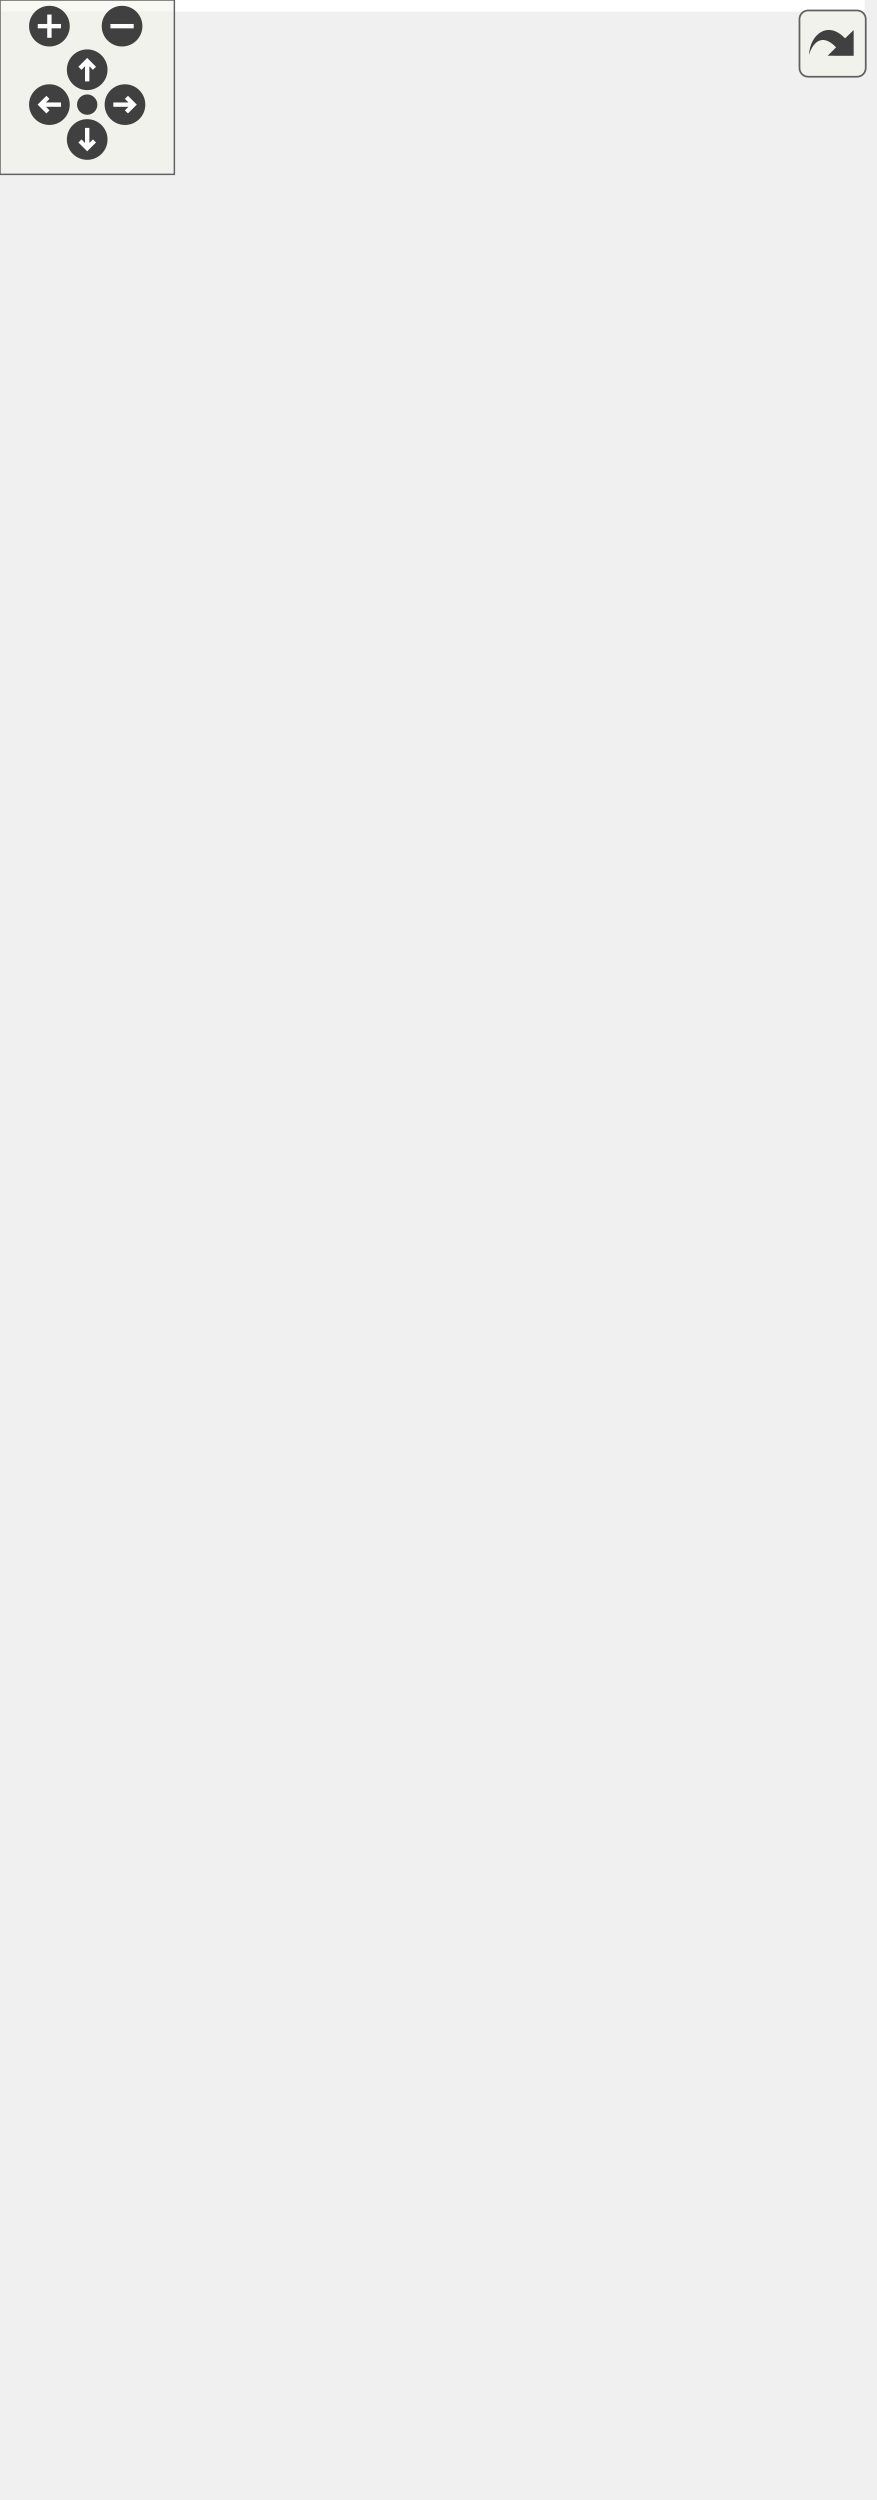
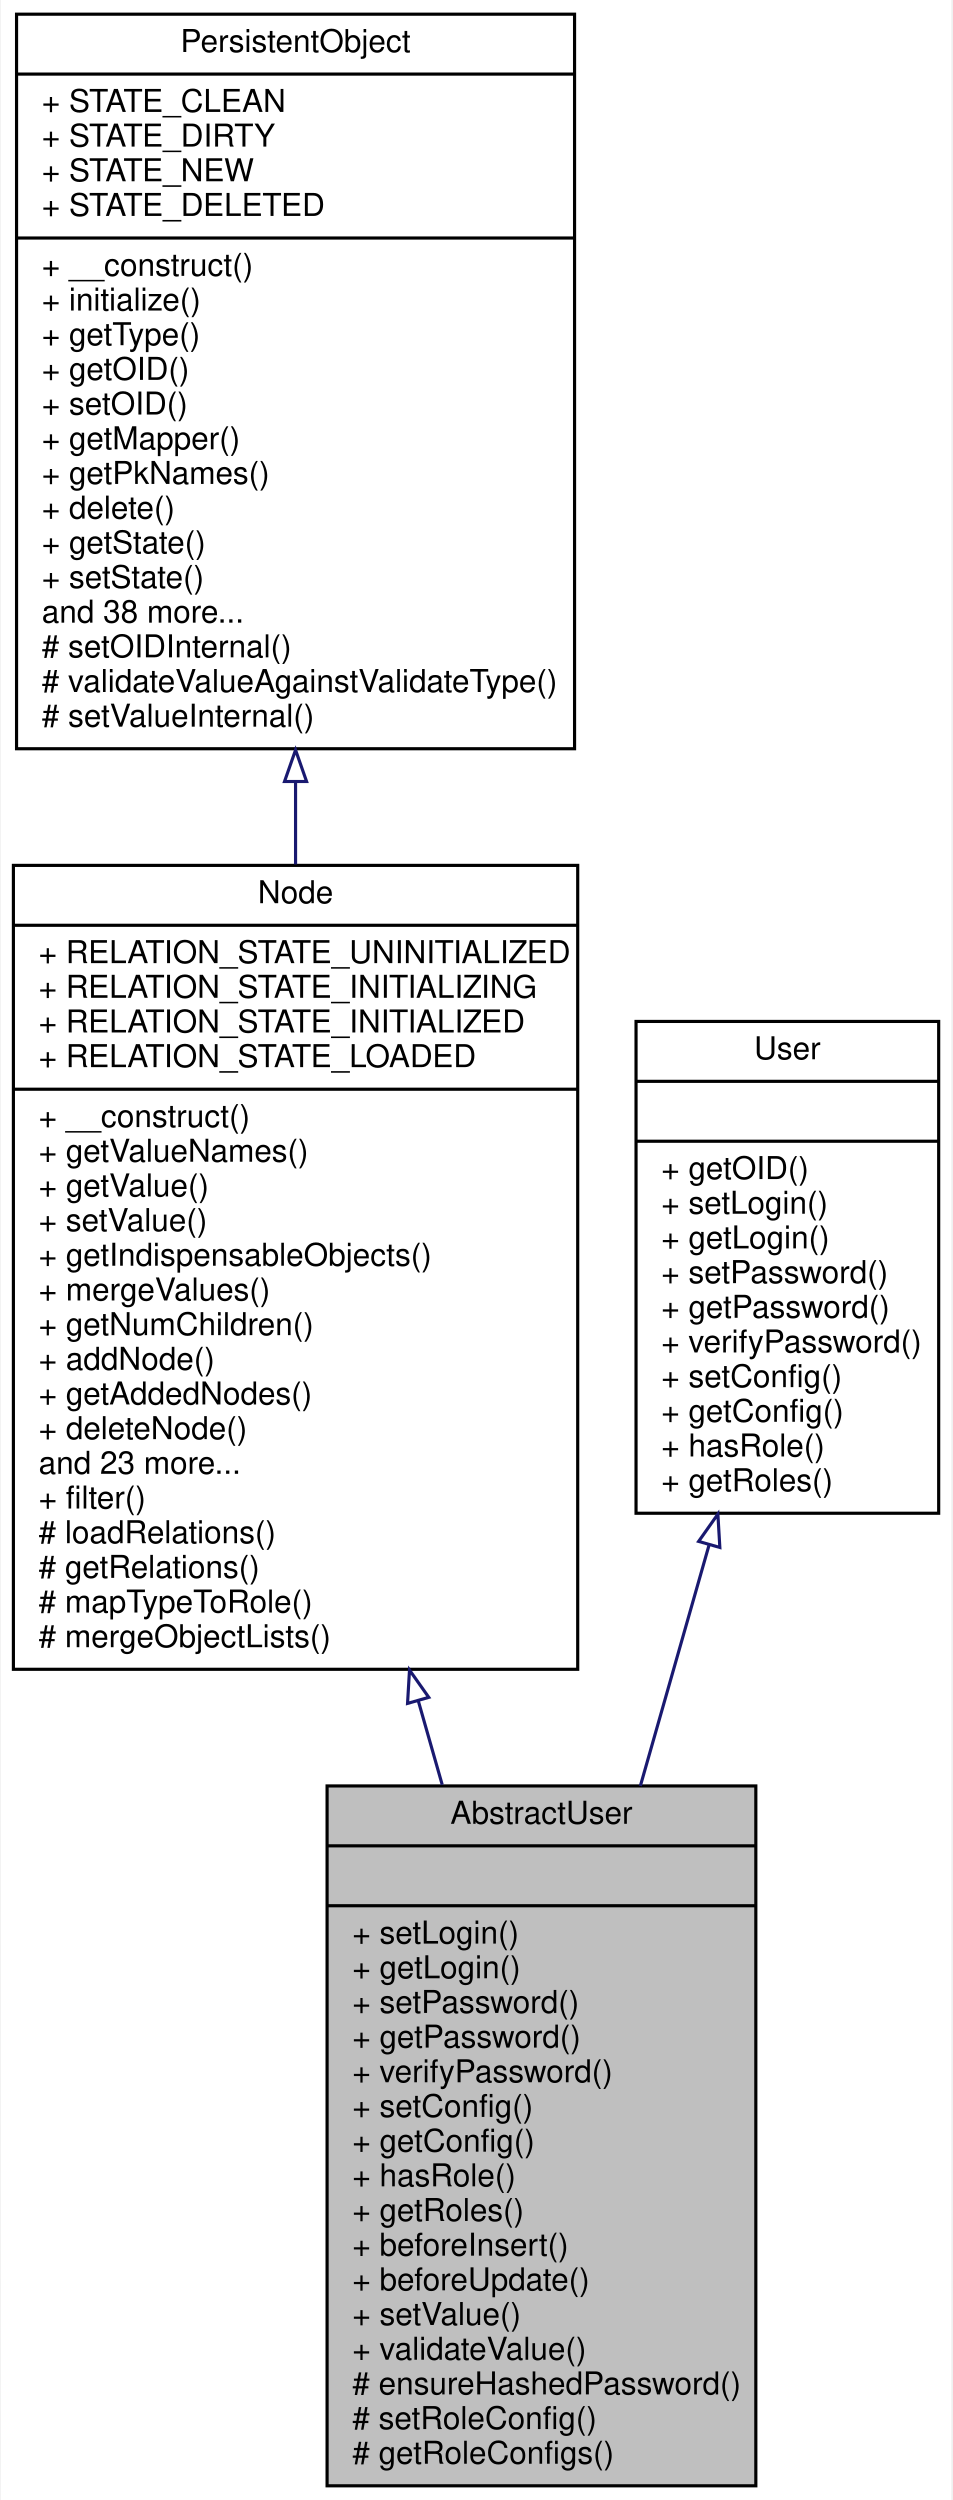
- <svg xmlns="http://www.w3.org/2000/svg" xmlns:xlink="http://www.w3.org/1999/xlink" id="main" version="1.1" xml:space="preserve">
-   <style type="text/css">
- .edge:hover path { stroke: red; }
- .edge:hover polygon { stroke: red; fill: red; }
- </style>
-   <defs>
-     <circle id="rim" cx="0" cy="0" r="7" />
-     <circle id="rim2" cx="0" cy="0" r="3.5" />
-     <g id="zoomPlus">
-       <use xlink:href="#rim" fill="#404040">
-         <set attributeName="fill" to="#808080" begin="zoomplus.mouseover" end="zoomplus.mouseout" />
-       </use>
-       <path d="M-4,0h8M0,-4v8" fill="none" stroke="white" stroke-width="1.5" pointer-events="none" />
+ <svg xmlns="http://www.w3.org/2000/svg" xmlns:xlink="http://www.w3.org/1999/xlink" width="302pt" height="793pt" viewBox="0.00 0.00 301.50 793.00">
+   <g id="graph0" class="graph" transform="scale(1 1) rotate(0) translate(4 789)">
+     <polygon fill="white" stroke="none" points="-4,4 -4,-789 297.5,-789 297.5,4 -4,4" />
+     <g id="node1" class="node">
+       <polygon fill="#bfbfbf" stroke="black" points="99.5,-0.5 99.5,-222.5 235.5,-222.5 235.5,-0.5 99.5,-0.5" />
+       <text text-anchor="middle" x="167.5" y="-210.5" font-family="Helvetica,sans-Serif" font-size="10.00">AbstractUser</text>
+       <polyline fill="none" stroke="black" points="99.5,-203.5 235.5,-203.5 " />
+       <text text-anchor="middle" x="167.5" y="-191.5" font-family="Helvetica,sans-Serif" font-size="10.00"> </text>
+       <polyline fill="none" stroke="black" points="99.5,-184.5 235.5,-184.5 " />
+       <text text-anchor="start" x="107.5" y="-172.5" font-family="Helvetica,sans-Serif" font-size="10.00">+ setLogin()</text>
+       <text text-anchor="start" x="107.5" y="-161.5" font-family="Helvetica,sans-Serif" font-size="10.00">+ getLogin()</text>
+       <text text-anchor="start" x="107.5" y="-150.5" font-family="Helvetica,sans-Serif" font-size="10.00">+ setPassword()</text>
+       <text text-anchor="start" x="107.5" y="-139.5" font-family="Helvetica,sans-Serif" font-size="10.00">+ getPassword()</text>
+       <text text-anchor="start" x="107.5" y="-128.5" font-family="Helvetica,sans-Serif" font-size="10.00">+ verifyPassword()</text>
+       <text text-anchor="start" x="107.5" y="-117.5" font-family="Helvetica,sans-Serif" font-size="10.00">+ setConfig()</text>
+       <text text-anchor="start" x="107.5" y="-106.5" font-family="Helvetica,sans-Serif" font-size="10.00">+ getConfig()</text>
+       <text text-anchor="start" x="107.5" y="-95.5" font-family="Helvetica,sans-Serif" font-size="10.00">+ hasRole()</text>
+       <text text-anchor="start" x="107.5" y="-84.5" font-family="Helvetica,sans-Serif" font-size="10.00">+ getRoles()</text>
+       <text text-anchor="start" x="107.5" y="-73.5" font-family="Helvetica,sans-Serif" font-size="10.00">+ beforeInsert()</text>
+       <text text-anchor="start" x="107.5" y="-62.5" font-family="Helvetica,sans-Serif" font-size="10.00">+ beforeUpdate()</text>
+       <text text-anchor="start" x="107.5" y="-51.5" font-family="Helvetica,sans-Serif" font-size="10.00">+ setValue()</text>
+       <text text-anchor="start" x="107.5" y="-40.5" font-family="Helvetica,sans-Serif" font-size="10.00">+ validateValue()</text>
+       <text text-anchor="start" x="107.5" y="-29.5" font-family="Helvetica,sans-Serif" font-size="10.00"># ensureHashedPassword()</text>
+       <text text-anchor="start" x="107.5" y="-18.5" font-family="Helvetica,sans-Serif" font-size="10.00"># setRoleConfig()</text>
+       <text text-anchor="start" x="107.5" y="-7.5" font-family="Helvetica,sans-Serif" font-size="10.00"># getRoleConfigs()</text>
    </g>
-     <g id="zoomMin">
-       <use xlink:href="#rim" fill="#404040">
-         <set attributeName="fill" to="#808080" begin="zoomminus.mouseover" end="zoomminus.mouseout" />
-       </use>
-       <path d="M-4,0h8" fill="none" stroke="white" stroke-width="1.5" pointer-events="none" />
-     </g>
-     <g id="dirArrow">
-       <path fill="none" stroke="white" stroke-width="1.5" d="M0,-3.0v7 M-2.5,-0.5L0,-3.0L2.5,-0.5" />
-     </g>
-     <g id="resetDef">
-       <use xlink:href="#rim2" fill="#404040">
-         <set attributeName="fill" to="#808080" begin="reset.mouseover" end="reset.mouseout" />
-       </use>
-     </g>
-   </defs>
-   <svg id="graph" class="graph">
-     <g id="viewport">
-       <polygon fill="white" stroke="none" points="-4,4 -4,-800 297.5,-800 297.5,4 -4,4" />
-       <g id="node1" class="node">
-         <polygon fill="#bfbfbf" stroke="black" points="99.5,-0.5 99.5,-233.5 235.5,-233.5 235.5,-0.5 99.5,-0.5" />
-         <text text-anchor="middle" x="167.5" y="-221.5" font-family="Helvetica,sans-Serif" font-size="10.00">AbstractUser</text>
-         <polyline fill="none" stroke="black" points="99.5,-214.5 235.5,-214.5 " />
-         <text text-anchor="middle" x="167.5" y="-202.5" font-family="Helvetica,sans-Serif" font-size="10.00"> </text>
-         <polyline fill="none" stroke="black" points="99.5,-195.5 235.5,-195.5 " />
-         <text text-anchor="start" x="107.5" y="-183.5" font-family="Helvetica,sans-Serif" font-size="10.00">+ setLogin()</text>
-         <text text-anchor="start" x="107.5" y="-172.5" font-family="Helvetica,sans-Serif" font-size="10.00">+ getLogin()</text>
-         <text text-anchor="start" x="107.5" y="-161.5" font-family="Helvetica,sans-Serif" font-size="10.00">+ setPassword()</text>
-         <text text-anchor="start" x="107.5" y="-150.5" font-family="Helvetica,sans-Serif" font-size="10.00">+ getPassword()</text>
-         <text text-anchor="start" x="107.5" y="-139.5" font-family="Helvetica,sans-Serif" font-size="10.00">+ hashPassword()</text>
-         <text text-anchor="start" x="107.5" y="-128.5" font-family="Helvetica,sans-Serif" font-size="10.00">+ verifyPassword()</text>
-         <text text-anchor="start" x="107.5" y="-117.5" font-family="Helvetica,sans-Serif" font-size="10.00">+ setConfig()</text>
-         <text text-anchor="start" x="107.5" y="-106.5" font-family="Helvetica,sans-Serif" font-size="10.00">+ getConfig()</text>
-         <text text-anchor="start" x="107.5" y="-95.5" font-family="Helvetica,sans-Serif" font-size="10.00">+ hasRole()</text>
-         <text text-anchor="start" x="107.5" y="-84.5" font-family="Helvetica,sans-Serif" font-size="10.00">+ getRoles()</text>
-         <text text-anchor="start" x="107.5" y="-73.5" font-family="Helvetica,sans-Serif" font-size="10.00">+ beforeInsert()</text>
-         <text text-anchor="start" x="107.5" y="-62.5" font-family="Helvetica,sans-Serif" font-size="10.00">+ beforeUpdate()</text>
-         <text text-anchor="start" x="107.5" y="-51.5" font-family="Helvetica,sans-Serif" font-size="10.00">+ setValue()</text>
-         <text text-anchor="start" x="107.5" y="-40.5" font-family="Helvetica,sans-Serif" font-size="10.00">+ validateValue()</text>
-         <text text-anchor="start" x="107.5" y="-29.5" font-family="Helvetica,sans-Serif" font-size="10.00"># ensureHashedPassword()</text>
-         <text text-anchor="start" x="107.5" y="-18.5" font-family="Helvetica,sans-Serif" font-size="10.00"># setRoleConfig()</text>
-         <text text-anchor="start" x="107.5" y="-7.5" font-family="Helvetica,sans-Serif" font-size="10.00"># getRoleConfigs()</text>
-       </g>
-       <g id="node2" class="node">
-         <g id="a_node2">
-           <a xlink:href="classwcmf_1_1lib_1_1model_1_1_node.html" target="_top" xlink:title="Node adds the concept of relations to PersistentObject. ">
-             <polygon fill="white" stroke="black" points="0,-270.5 0,-525.5 179,-525.5 179,-270.5 0,-270.5" />
-             <text text-anchor="middle" x="89.5" y="-513.5" font-family="Helvetica,sans-Serif" font-size="10.00">Node</text>
-             <polyline fill="none" stroke="black" points="0,-506.5 179,-506.5 " />
-             <text text-anchor="start" x="8" y="-494.5" font-family="Helvetica,sans-Serif" font-size="10.00">+ RELATION_STATE_UNINITIALIZED</text>
-             <text text-anchor="start" x="8" y="-483.5" font-family="Helvetica,sans-Serif" font-size="10.00">+ RELATION_STATE_INITIALIZING</text>
-             <text text-anchor="start" x="8" y="-472.5" font-family="Helvetica,sans-Serif" font-size="10.00">+ RELATION_STATE_INITIALIZED</text>
-             <text text-anchor="start" x="8" y="-461.5" font-family="Helvetica,sans-Serif" font-size="10.00">+ RELATION_STATE_LOADED</text>
-             <polyline fill="none" stroke="black" points="0,-454.5 179,-454.5 " />
-             <text text-anchor="start" x="8" y="-442.5" font-family="Helvetica,sans-Serif" font-size="10.00">+ __construct()</text>
-             <text text-anchor="start" x="8" y="-431.5" font-family="Helvetica,sans-Serif" font-size="10.00">+ getValueNames()</text>
-             <text text-anchor="start" x="8" y="-420.5" font-family="Helvetica,sans-Serif" font-size="10.00">+ getValue()</text>
-             <text text-anchor="start" x="8" y="-409.5" font-family="Helvetica,sans-Serif" font-size="10.00">+ setValue()</text>
-             <text text-anchor="start" x="8" y="-398.5" font-family="Helvetica,sans-Serif" font-size="10.00">+ getIndispensableObjects()</text>
-             <text text-anchor="start" x="8" y="-387.5" font-family="Helvetica,sans-Serif" font-size="10.00">+ mergeValues()</text>
-             <text text-anchor="start" x="8" y="-376.5" font-family="Helvetica,sans-Serif" font-size="10.00">+ getNumChildren()</text>
-             <text text-anchor="start" x="8" y="-365.5" font-family="Helvetica,sans-Serif" font-size="10.00">+ addNode()</text>
-             <text text-anchor="start" x="8" y="-354.5" font-family="Helvetica,sans-Serif" font-size="10.00">+ getAddedNodes()</text>
-             <text text-anchor="start" x="8" y="-343.5" font-family="Helvetica,sans-Serif" font-size="10.00">+ deleteNode()</text>
-             <text text-anchor="start" x="8" y="-332.5" font-family="Helvetica,sans-Serif" font-size="10.00">and 23 more...</text>
-             <text text-anchor="start" x="8" y="-321.5" font-family="Helvetica,sans-Serif" font-size="10.00">+ filter()</text>
-             <text text-anchor="start" x="8" y="-310.5" font-family="Helvetica,sans-Serif" font-size="10.00"># loadRelations()</text>
-             <text text-anchor="start" x="8" y="-299.5" font-family="Helvetica,sans-Serif" font-size="10.00"># getRelations()</text>
-             <text text-anchor="start" x="8" y="-288.5" font-family="Helvetica,sans-Serif" font-size="10.00"># mapTypeToRole()</text>
-             <text text-anchor="start" x="8" y="-277.5" font-family="Helvetica,sans-Serif" font-size="10.00"># mergeObjectLists()</text>
-           </a>
-         </g>
-       </g>
-       <g id="edge1" class="edge">
-         <path fill="none" stroke="midnightblue" d="M127.662,-260.498C130.153,-251.587 132.649,-242.66 135.108,-233.863" />
-         <polygon fill="none" stroke="midnightblue" points="124.284,-259.581 124.962,-270.154 131.026,-261.466 124.284,-259.581" />
-       </g>
-       <g id="node3" class="node">
-         <g id="a_node3">
-           <a xlink:href="classwcmf_1_1lib_1_1persistence_1_1_persistent_object.html" target="_top" xlink:title="PersistentObject is the base class of all persistent objects. ">
-             <polygon fill="white" stroke="black" points="1,-562.5 1,-795.5 178,-795.5 178,-562.5 1,-562.5" />
-             <text text-anchor="middle" x="89.5" y="-783.5" font-family="Helvetica,sans-Serif" font-size="10.00">PersistentObject</text>
-             <polyline fill="none" stroke="black" points="1,-776.5 178,-776.5 " />
-             <text text-anchor="start" x="9" y="-764.5" font-family="Helvetica,sans-Serif" font-size="10.00">+ STATE_CLEAN</text>
-             <text text-anchor="start" x="9" y="-753.5" font-family="Helvetica,sans-Serif" font-size="10.00">+ STATE_DIRTY</text>
-             <text text-anchor="start" x="9" y="-742.5" font-family="Helvetica,sans-Serif" font-size="10.00">+ STATE_NEW</text>
-             <text text-anchor="start" x="9" y="-731.5" font-family="Helvetica,sans-Serif" font-size="10.00">+ STATE_DELETED</text>
-             <polyline fill="none" stroke="black" points="1,-724.5 178,-724.5 " />
-             <text text-anchor="start" x="9" y="-712.5" font-family="Helvetica,sans-Serif" font-size="10.00">+ __construct()</text>
-             <text text-anchor="start" x="9" y="-701.5" font-family="Helvetica,sans-Serif" font-size="10.00">+ initialize()</text>
-             <text text-anchor="start" x="9" y="-690.5" font-family="Helvetica,sans-Serif" font-size="10.00">+ getType()</text>
-             <text text-anchor="start" x="9" y="-679.5" font-family="Helvetica,sans-Serif" font-size="10.00">+ getOID()</text>
-             <text text-anchor="start" x="9" y="-668.5" font-family="Helvetica,sans-Serif" font-size="10.00">+ setOID()</text>
-             <text text-anchor="start" x="9" y="-657.5" font-family="Helvetica,sans-Serif" font-size="10.00">+ getMapper()</text>
-             <text text-anchor="start" x="9" y="-646.5" font-family="Helvetica,sans-Serif" font-size="10.00">+ getPkNames()</text>
-             <text text-anchor="start" x="9" y="-635.5" font-family="Helvetica,sans-Serif" font-size="10.00">+ delete()</text>
-             <text text-anchor="start" x="9" y="-624.5" font-family="Helvetica,sans-Serif" font-size="10.00">+ getState()</text>
-             <text text-anchor="start" x="9" y="-613.5" font-family="Helvetica,sans-Serif" font-size="10.00">+ setState()</text>
-             <text text-anchor="start" x="9" y="-602.5" font-family="Helvetica,sans-Serif" font-size="10.00">and 38 more...</text>
-             <text text-anchor="start" x="9" y="-591.5" font-family="Helvetica,sans-Serif" font-size="10.00"># setOIDInternal()</text>
-             <text text-anchor="start" x="9" y="-580.5" font-family="Helvetica,sans-Serif" font-size="10.00"># validateValueAgainstValidateType()</text>
-             <text text-anchor="start" x="9" y="-569.5" font-family="Helvetica,sans-Serif" font-size="10.00"># setValueInternal()</text>
-           </a>
-         </g>
-       </g>
-       <g id="edge2" class="edge">
-         <path fill="none" stroke="midnightblue" d="M89.5,-551.948C89.5,-543.264 89.5,-534.509 89.5,-525.821" />
-         <polygon fill="none" stroke="midnightblue" points="86,-552.103 89.5,-562.103 93,-552.103 86,-552.103" />
-       </g>
-       <g id="node4" class="node">
-         <g id="a_node4">
-           <a xlink:href="interfacewcmf_1_1lib_1_1security_1_1principal_1_1_user.html" target="_top" xlink:title="User is the interface for users. ">
-             <polygon fill="white" stroke="black" points="197.5,-314.5 197.5,-481.5 293.5,-481.5 293.5,-314.5 197.5,-314.5" />
-             <text text-anchor="middle" x="245.5" y="-469.5" font-family="Helvetica,sans-Serif" font-size="10.00">User</text>
-             <polyline fill="none" stroke="black" points="197.5,-462.5 293.5,-462.5 " />
-             <text text-anchor="middle" x="245.5" y="-450.5" font-family="Helvetica,sans-Serif" font-size="10.00"> </text>
-             <polyline fill="none" stroke="black" points="197.5,-443.5 293.5,-443.5 " />
-             <text text-anchor="start" x="205.5" y="-431.5" font-family="Helvetica,sans-Serif" font-size="10.00">+ getOID()</text>
-             <text text-anchor="start" x="205.5" y="-420.5" font-family="Helvetica,sans-Serif" font-size="10.00">+ setLogin()</text>
-             <text text-anchor="start" x="205.5" y="-409.5" font-family="Helvetica,sans-Serif" font-size="10.00">+ getLogin()</text>
-             <text text-anchor="start" x="205.5" y="-398.5" font-family="Helvetica,sans-Serif" font-size="10.00">+ setPassword()</text>
-             <text text-anchor="start" x="205.5" y="-387.5" font-family="Helvetica,sans-Serif" font-size="10.00">+ getPassword()</text>
-             <text text-anchor="start" x="205.5" y="-376.5" font-family="Helvetica,sans-Serif" font-size="10.00">+ hashPassword()</text>
-             <text text-anchor="start" x="205.5" y="-365.5" font-family="Helvetica,sans-Serif" font-size="10.00">+ verifyPassword()</text>
-             <text text-anchor="start" x="205.5" y="-354.5" font-family="Helvetica,sans-Serif" font-size="10.00">+ setConfig()</text>
-             <text text-anchor="start" x="205.5" y="-343.5" font-family="Helvetica,sans-Serif" font-size="10.00">+ getConfig()</text>
-             <text text-anchor="start" x="205.5" y="-332.5" font-family="Helvetica,sans-Serif" font-size="10.00">+ hasRole()</text>
-             <text text-anchor="start" x="205.5" y="-321.5" font-family="Helvetica,sans-Serif" font-size="10.00">+ getRoles()</text>
-           </a>
-         </g>
-       </g>
-       <g id="edge3" class="edge">
-         <path fill="none" stroke="midnightblue" d="M219.638,-304.495C213.303,-281.833 206.444,-257.299 199.846,-233.7" />
-         <polygon fill="none" stroke="midnightblue" points="216.351,-305.735 222.414,-314.423 223.092,-303.85 216.351,-305.735" />
+     <g id="node2" class="node">
+       <g id="a_node2">
+         <a xlink:href="classwcmf_1_1lib_1_1model_1_1_node.html" target="_top" xlink:title="Node adds the concept of relations to PersistentObject. ">
+           <polygon fill="white" stroke="black" points="0,-259.5 0,-514.5 179,-514.5 179,-259.5 0,-259.5" />
+           <text text-anchor="middle" x="89.5" y="-502.5" font-family="Helvetica,sans-Serif" font-size="10.00">Node</text>
+           <polyline fill="none" stroke="black" points="0,-495.5 179,-495.5 " />
+           <text text-anchor="start" x="8" y="-483.5" font-family="Helvetica,sans-Serif" font-size="10.00">+ RELATION_STATE_UNINITIALIZED</text>
+           <text text-anchor="start" x="8" y="-472.5" font-family="Helvetica,sans-Serif" font-size="10.00">+ RELATION_STATE_INITIALIZING</text>
+           <text text-anchor="start" x="8" y="-461.5" font-family="Helvetica,sans-Serif" font-size="10.00">+ RELATION_STATE_INITIALIZED</text>
+           <text text-anchor="start" x="8" y="-450.5" font-family="Helvetica,sans-Serif" font-size="10.00">+ RELATION_STATE_LOADED</text>
+           <polyline fill="none" stroke="black" points="0,-443.5 179,-443.5 " />
+           <text text-anchor="start" x="8" y="-431.5" font-family="Helvetica,sans-Serif" font-size="10.00">+ __construct()</text>
+           <text text-anchor="start" x="8" y="-420.5" font-family="Helvetica,sans-Serif" font-size="10.00">+ getValueNames()</text>
+           <text text-anchor="start" x="8" y="-409.5" font-family="Helvetica,sans-Serif" font-size="10.00">+ getValue()</text>
+           <text text-anchor="start" x="8" y="-398.5" font-family="Helvetica,sans-Serif" font-size="10.00">+ setValue()</text>
+           <text text-anchor="start" x="8" y="-387.5" font-family="Helvetica,sans-Serif" font-size="10.00">+ getIndispensableObjects()</text>
+           <text text-anchor="start" x="8" y="-376.5" font-family="Helvetica,sans-Serif" font-size="10.00">+ mergeValues()</text>
+           <text text-anchor="start" x="8" y="-365.5" font-family="Helvetica,sans-Serif" font-size="10.00">+ getNumChildren()</text>
+           <text text-anchor="start" x="8" y="-354.5" font-family="Helvetica,sans-Serif" font-size="10.00">+ addNode()</text>
+           <text text-anchor="start" x="8" y="-343.5" font-family="Helvetica,sans-Serif" font-size="10.00">+ getAddedNodes()</text>
+           <text text-anchor="start" x="8" y="-332.5" font-family="Helvetica,sans-Serif" font-size="10.00">+ deleteNode()</text>
+           <text text-anchor="start" x="8" y="-321.5" font-family="Helvetica,sans-Serif" font-size="10.00">and 23 more...</text>
+           <text text-anchor="start" x="8" y="-310.5" font-family="Helvetica,sans-Serif" font-size="10.00">+ filter()</text>
+           <text text-anchor="start" x="8" y="-299.5" font-family="Helvetica,sans-Serif" font-size="10.00"># loadRelations()</text>
+           <text text-anchor="start" x="8" y="-288.5" font-family="Helvetica,sans-Serif" font-size="10.00"># getRelations()</text>
+           <text text-anchor="start" x="8" y="-277.5" font-family="Helvetica,sans-Serif" font-size="10.00"># mapTypeToRole()</text>
+           <text text-anchor="start" x="8" y="-266.5" font-family="Helvetica,sans-Serif" font-size="10.00"># mergeObjectLists()</text>
+         </a>
      </g>
    </g>
-   </svg>
-   <g id="navigator" transform="translate(0 0)" fill="#404254">
-     <rect fill="#f2f5e9" fill-opacity="0.5" stroke="#606060" stroke-width=".5" x="0" y="0" width="60" height="60" />
-     <use id="zoomplus" xlink:href="#zoomPlus" x="17" y="9" />
-     <use id="zoomminus" xlink:href="#zoomMin" x="42" y="9" />
-     <use id="reset" xlink:href="#resetDef" x="30" y="36" />
-     <g id="arrowUp" xlink:href="#dirArrow" transform="translate(30 24)">
-       <use xlink:href="#rim" fill="#404040">
-         <set attributeName="fill" to="#808080" begin="arrowUp.mouseover" end="arrowUp.mouseout" />
-       </use>
-       <path fill="none" stroke="white" stroke-width="1.5" d="M0,-3.0v7 M-2.5,-0.5L0,-3.0L2.5,-0.5" />
+     <g id="edge1" class="edge">
+       <path fill="none" stroke="midnightblue" d="M128.413,-249.555C130.965,-240.607 133.518,-231.656 136.027,-222.857" />
+       <polygon fill="none" stroke="midnightblue" points="125.023,-248.681 125.646,-259.258 131.754,-250.601 125.023,-248.681" />
    </g>
-     <g id="arrowRight" xlink:href="#dirArrow" transform="rotate(90) translate(36 -43)">
-       <use xlink:href="#rim" fill="#404040">
-         <set attributeName="fill" to="#808080" begin="arrowRight.mouseover" end="arrowRight.mouseout" />
-       </use>
-       <path fill="none" stroke="white" stroke-width="1.5" d="M0,-3.0v7 M-2.5,-0.5L0,-3.0L2.5,-0.5" />
+     <g id="node3" class="node">
+       <g id="a_node3">
+         <a xlink:href="classwcmf_1_1lib_1_1persistence_1_1_persistent_object.html" target="_top" xlink:title="PersistentObject is the base class of all persistent objects. ">
+           <polygon fill="white" stroke="black" points="1,-551.5 1,-784.5 178,-784.5 178,-551.5 1,-551.5" />
+           <text text-anchor="middle" x="89.5" y="-772.5" font-family="Helvetica,sans-Serif" font-size="10.00">PersistentObject</text>
+           <polyline fill="none" stroke="black" points="1,-765.5 178,-765.5 " />
+           <text text-anchor="start" x="9" y="-753.5" font-family="Helvetica,sans-Serif" font-size="10.00">+ STATE_CLEAN</text>
+           <text text-anchor="start" x="9" y="-742.5" font-family="Helvetica,sans-Serif" font-size="10.00">+ STATE_DIRTY</text>
+           <text text-anchor="start" x="9" y="-731.5" font-family="Helvetica,sans-Serif" font-size="10.00">+ STATE_NEW</text>
+           <text text-anchor="start" x="9" y="-720.5" font-family="Helvetica,sans-Serif" font-size="10.00">+ STATE_DELETED</text>
+           <polyline fill="none" stroke="black" points="1,-713.5 178,-713.5 " />
+           <text text-anchor="start" x="9" y="-701.5" font-family="Helvetica,sans-Serif" font-size="10.00">+ __construct()</text>
+           <text text-anchor="start" x="9" y="-690.5" font-family="Helvetica,sans-Serif" font-size="10.00">+ initialize()</text>
+           <text text-anchor="start" x="9" y="-679.5" font-family="Helvetica,sans-Serif" font-size="10.00">+ getType()</text>
+           <text text-anchor="start" x="9" y="-668.5" font-family="Helvetica,sans-Serif" font-size="10.00">+ getOID()</text>
+           <text text-anchor="start" x="9" y="-657.5" font-family="Helvetica,sans-Serif" font-size="10.00">+ setOID()</text>
+           <text text-anchor="start" x="9" y="-646.5" font-family="Helvetica,sans-Serif" font-size="10.00">+ getMapper()</text>
+           <text text-anchor="start" x="9" y="-635.5" font-family="Helvetica,sans-Serif" font-size="10.00">+ getPkNames()</text>
+           <text text-anchor="start" x="9" y="-624.5" font-family="Helvetica,sans-Serif" font-size="10.00">+ delete()</text>
+           <text text-anchor="start" x="9" y="-613.5" font-family="Helvetica,sans-Serif" font-size="10.00">+ getState()</text>
+           <text text-anchor="start" x="9" y="-602.5" font-family="Helvetica,sans-Serif" font-size="10.00">+ setState()</text>
+           <text text-anchor="start" x="9" y="-591.5" font-family="Helvetica,sans-Serif" font-size="10.00">and 38 more...</text>
+           <text text-anchor="start" x="9" y="-580.5" font-family="Helvetica,sans-Serif" font-size="10.00"># setOIDInternal()</text>
+           <text text-anchor="start" x="9" y="-569.5" font-family="Helvetica,sans-Serif" font-size="10.00"># validateValueAgainstValidateType()</text>
+           <text text-anchor="start" x="9" y="-558.5" font-family="Helvetica,sans-Serif" font-size="10.00"># setValueInternal()</text>
+         </a>
+       </g>
    </g>
-     <g id="arrowDown" xlink:href="#dirArrow" transform="rotate(180) translate(-30 -48)">
-       <use xlink:href="#rim" fill="#404040">
-         <set attributeName="fill" to="#808080" begin="arrowDown.mouseover" end="arrowDown.mouseout" />
-       </use>
-       <path fill="none" stroke="white" stroke-width="1.5" d="M0,-3.0v7 M-2.5,-0.5L0,-3.0L2.5,-0.5" />
+     <g id="edge2" class="edge">
+       <path fill="none" stroke="midnightblue" d="M89.5,-540.948C89.5,-532.264 89.5,-523.509 89.5,-514.821" />
+       <polygon fill="none" stroke="midnightblue" points="86,-541.103 89.5,-551.103 93,-541.103 86,-541.103" />
    </g>
-     <g id="arrowLeft" xlink:href="#dirArrow" transform="rotate(270) translate(-36 17)">
-       <use xlink:href="#rim" fill="#404040">
-         <set attributeName="fill" to="#808080" begin="arrowLeft.mouseover" end="arrowLeft.mouseout" />
-       </use>
-       <path fill="none" stroke="white" stroke-width="1.5" d="M0,-3.0v7 M-2.5,-0.5L0,-3.0L2.5,-0.5" />
+     <g id="node4" class="node">
+       <g id="a_node4">
+         <a xlink:href="interfacewcmf_1_1lib_1_1security_1_1principal_1_1_user.html" target="_top" xlink:title="User is the interface for users. ">
+           <polygon fill="white" stroke="black" points="197.5,-309 197.5,-465 293.5,-465 293.5,-309 197.5,-309" />
+           <text text-anchor="middle" x="245.5" y="-453" font-family="Helvetica,sans-Serif" font-size="10.00">User</text>
+           <polyline fill="none" stroke="black" points="197.5,-446 293.5,-446 " />
+           <text text-anchor="middle" x="245.5" y="-434" font-family="Helvetica,sans-Serif" font-size="10.00"> </text>
+           <polyline fill="none" stroke="black" points="197.5,-427 293.5,-427 " />
+           <text text-anchor="start" x="205.5" y="-415" font-family="Helvetica,sans-Serif" font-size="10.00">+ getOID()</text>
+           <text text-anchor="start" x="205.5" y="-404" font-family="Helvetica,sans-Serif" font-size="10.00">+ setLogin()</text>
+           <text text-anchor="start" x="205.5" y="-393" font-family="Helvetica,sans-Serif" font-size="10.00">+ getLogin()</text>
+           <text text-anchor="start" x="205.5" y="-382" font-family="Helvetica,sans-Serif" font-size="10.00">+ setPassword()</text>
+           <text text-anchor="start" x="205.5" y="-371" font-family="Helvetica,sans-Serif" font-size="10.00">+ getPassword()</text>
+           <text text-anchor="start" x="205.5" y="-360" font-family="Helvetica,sans-Serif" font-size="10.00">+ verifyPassword()</text>
+           <text text-anchor="start" x="205.5" y="-349" font-family="Helvetica,sans-Serif" font-size="10.00">+ setConfig()</text>
+           <text text-anchor="start" x="205.5" y="-338" font-family="Helvetica,sans-Serif" font-size="10.00">+ getConfig()</text>
+           <text text-anchor="start" x="205.5" y="-327" font-family="Helvetica,sans-Serif" font-size="10.00">+ hasRole()</text>
+           <text text-anchor="start" x="205.5" y="-316" font-family="Helvetica,sans-Serif" font-size="10.00">+ getRoles()</text>
+         </a>
+       </g>
+     </g>
+     <g id="edge3" class="edge">
+       <path fill="none" stroke="midnightblue" d="M220.642,-298.839C213.722,-274.573 206.114,-247.897 198.871,-222.501" />
+       <polygon fill="none" stroke="midnightblue" points="217.353,-300.066 223.461,-308.723 224.084,-298.146 217.353,-300.066" />
    </g>
  </g>
-   <svg viewBox="0 0 15 15" width="100%" height="30px" preserveAspectRatio="xMaxYMin meet">
-     <g id="arrow_out" transform="scale(0.3 0.3)">
-       <a xlink:href="classwcmf_1_1lib_1_1security_1_1principal_1_1impl_1_1_abstract_user__inherit__graph_org.svg" target="_base">
-         <rect id="button" ry="5" rx="5" y="6" x="6" height="38" width="38" fill="#f2f5e9" fill-opacity="0.5" stroke="#606060" stroke-width="1.0" />
-         <path id="arrow" d="M 11.5,31.437 C 11.94,20.098 22.043,11.323 32.159,21.979 L 37.069,17.246 C 37.069,17.246 37.088,32 37.088,32 L 22.16,31.978 C 22.16,31.978 26.998,27.14 26.998,27.14 C 18.529,18.264 13.292,25.23 11.5,31.437 z" style="fill:#404040;" />
-       </a>
-     </g>
-   </svg>
</svg>
